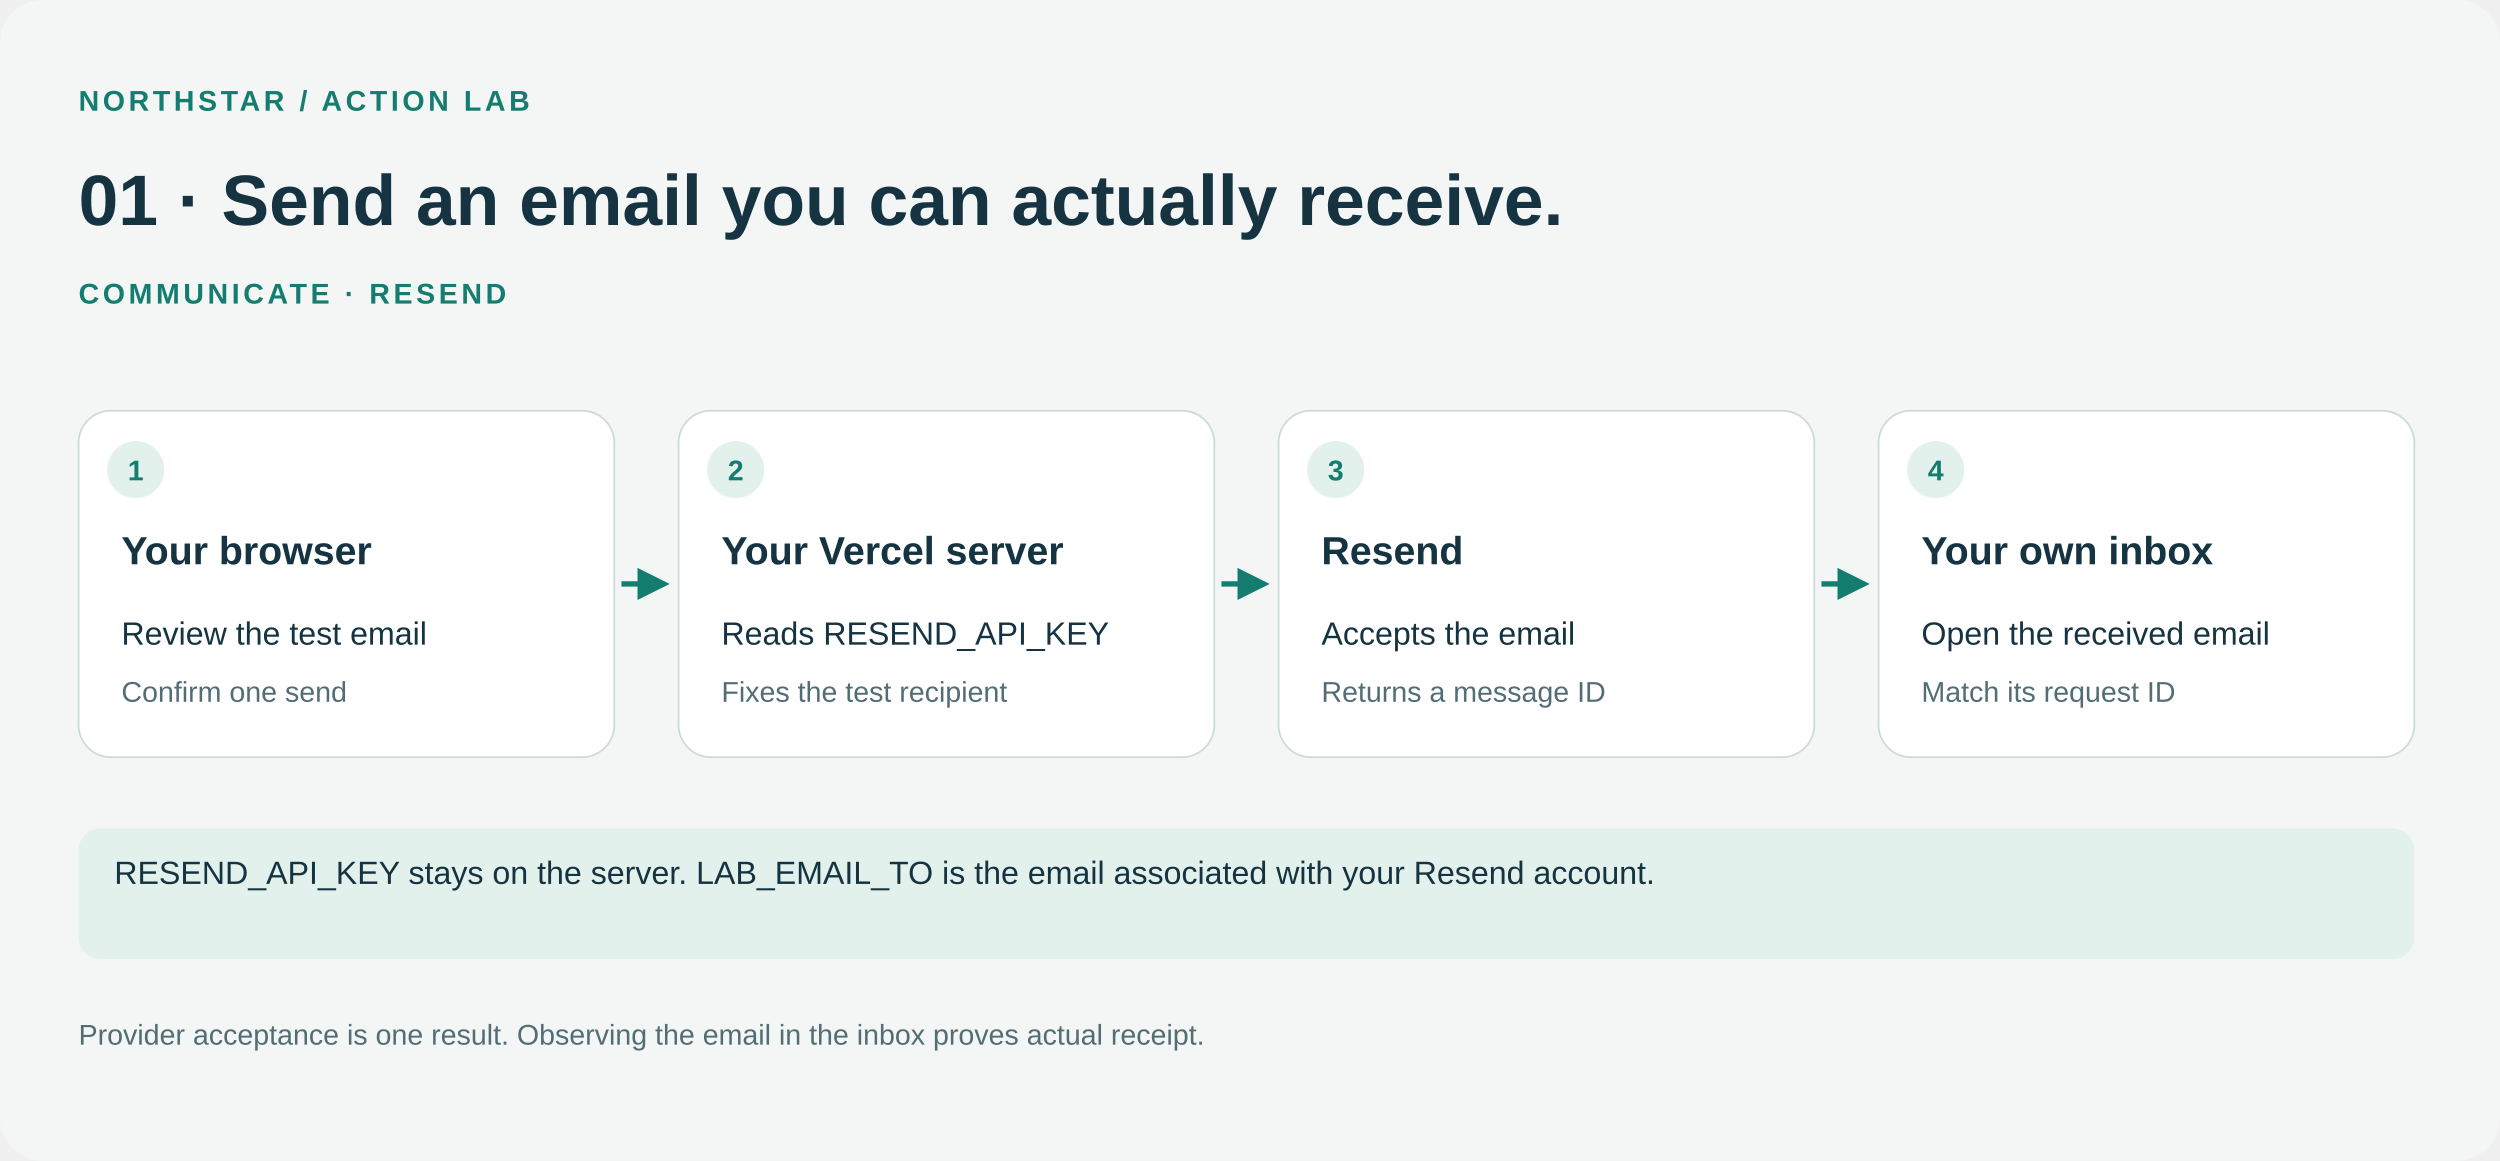
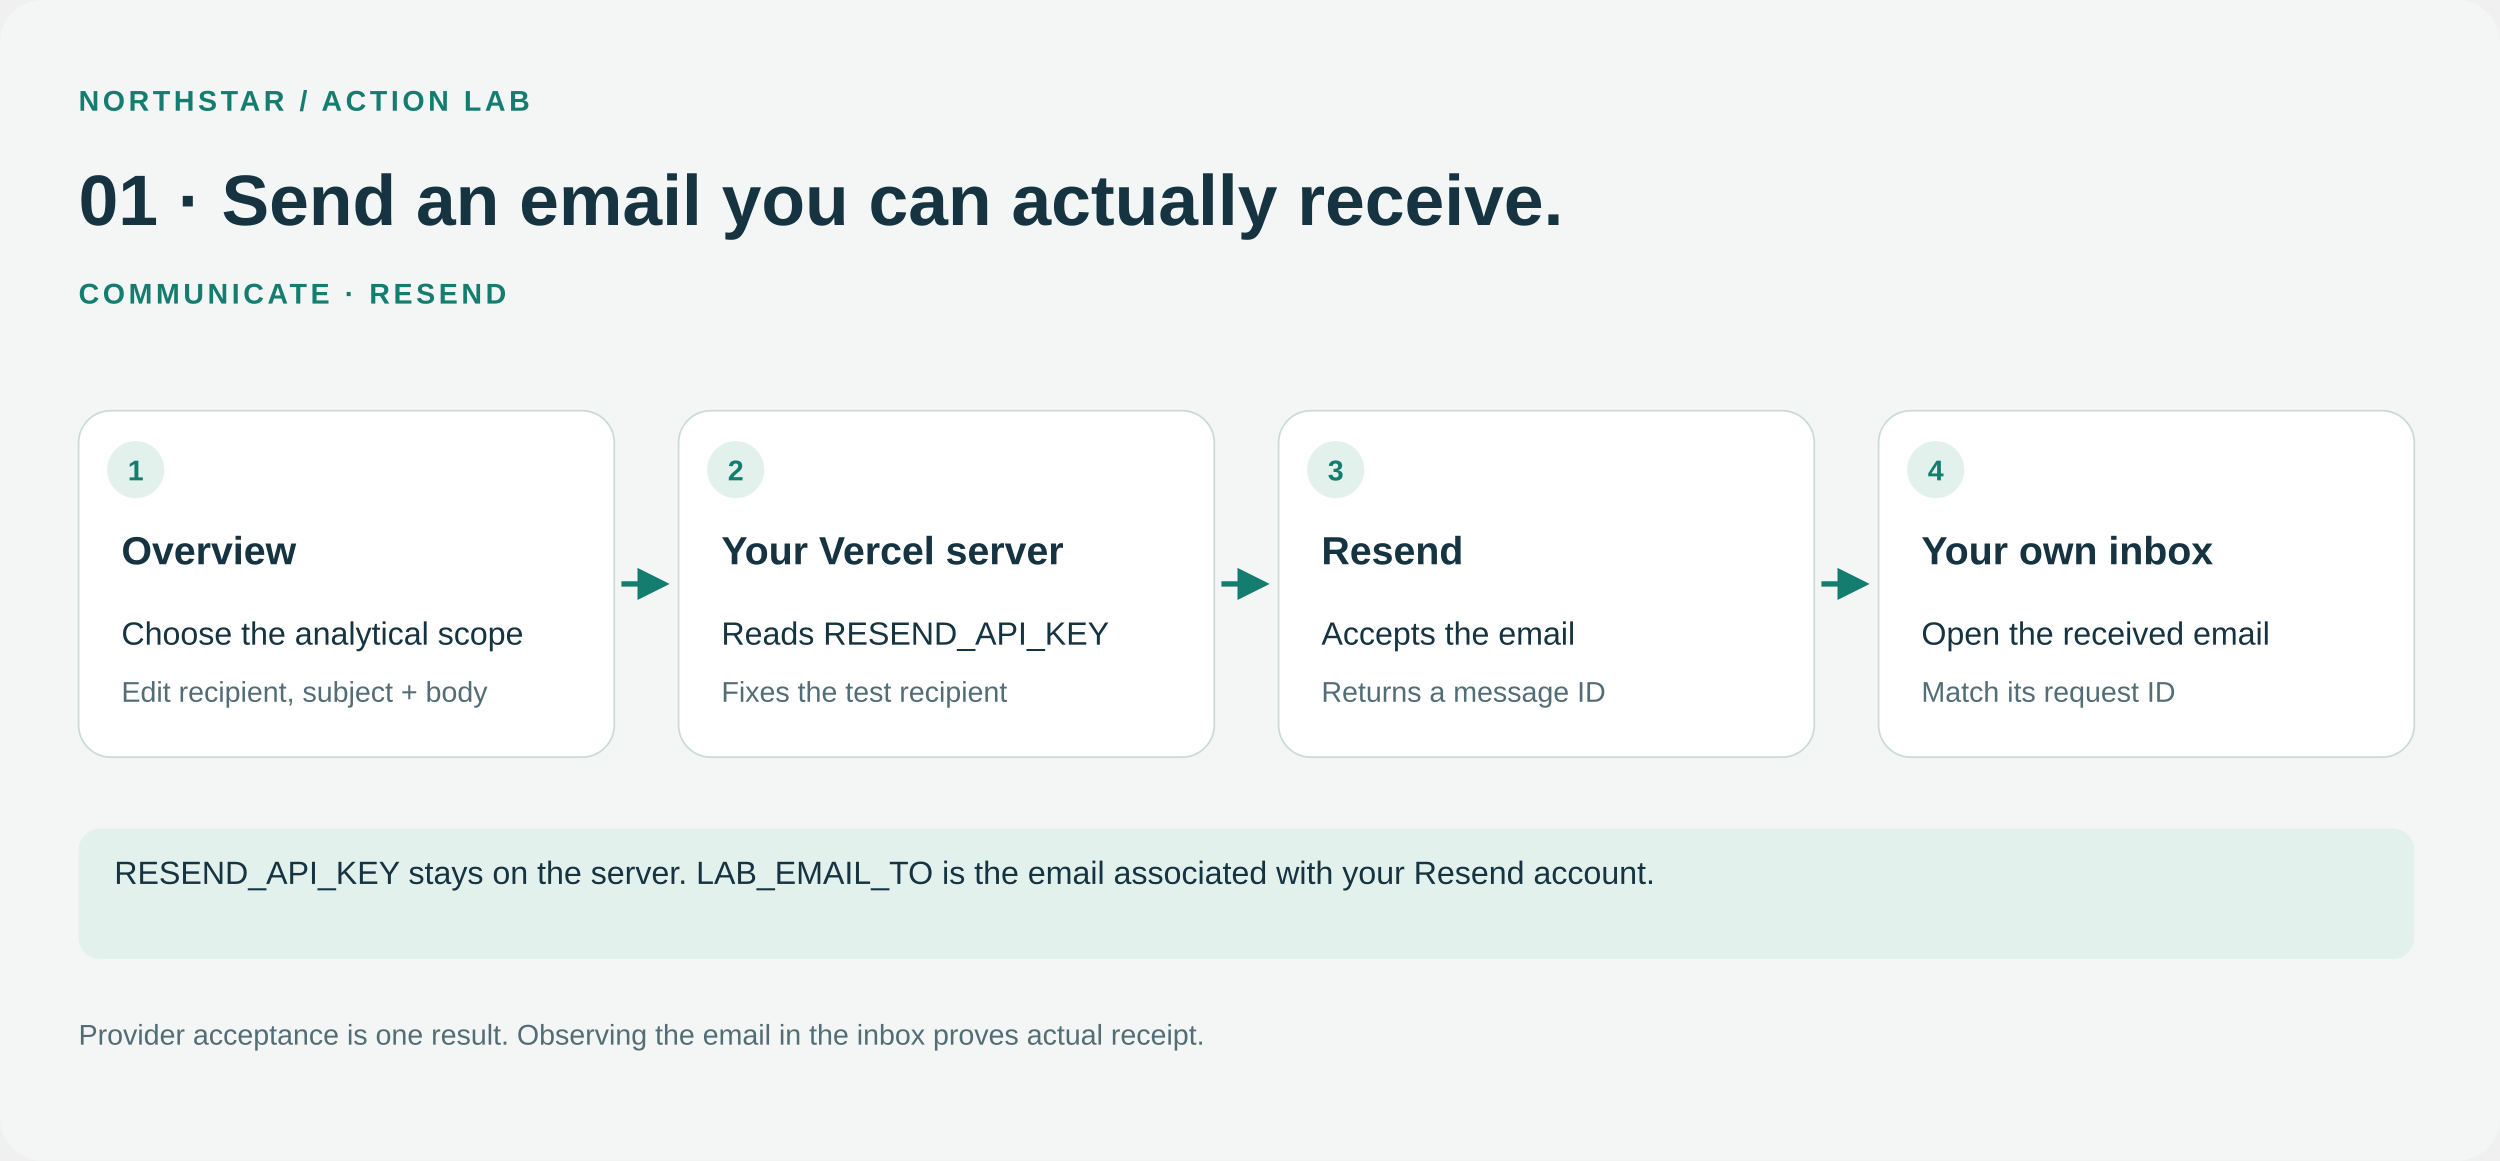
<svg xmlns="http://www.w3.org/2000/svg" viewBox="0 0 1400 650" role="img" aria-labelledby="title desc">
  <defs>
    <marker id="arrow" markerWidth="6" markerHeight="6" refX="5" refY="3" orient="auto">
      <path d="M0 0 L6 3 L0 6" fill="#147d70" />
    </marker>
  </defs>
  <style>text{font-family:Arial,Helvetica,sans-serif;fill:#153341}.eyebrow{font-size:16px;letter-spacing:2px;fill:#147d70;font-weight:700}.title{font-size:40px;font-weight:700}.heading{font-size:22px;font-weight:700}.body{font-size:18px}.small{font-size:16px;fill:#526d75}.number{font-size:16px;font-weight:700;fill:#147d70}.note{font-size:20px}</style>
  <rect width="1400" height="650" rx="24" fill="#f3f6f4" />
  <text x="44" y="62" class="eyebrow">NORTHSTAR / ACTION LAB</text>
  <text x="44" y="126" class="title">01 · Send an email you can actually receive.</text>
  <text x="44" y="170" class="eyebrow">COMMUNICATE · RESEND</text>
  <rect x="44" y="230" width="300" height="194" rx="18" fill="white" stroke="#ccdbd8" />
  <circle cx="76" cy="263" r="16" fill="#e3f1ec" />
  <text x="76" y="269" text-anchor="middle" class="number">1</text>
-   <text x="68" y="316" class="heading">Your browser</text>
-   <text x="68" y="361" class="body">Review the test email</text>
-   <text x="68" y="393" class="small">Confirm one send</text>
+   <text x="68" y="316" class="heading">Overview</text>
+   <text x="68" y="361" class="body">Choose the analytical scope</text>
+   <text x="68" y="393" class="small">Edit recipient, subject + body</text>
  <path d="M 348 327 H 372" fill="none" stroke="#147d70" stroke-width="3" marker-end="url(#arrow)" />
  <rect x="380" y="230" width="300" height="194" rx="18" fill="white" stroke="#ccdbd8" />
  <circle cx="412" cy="263" r="16" fill="#e3f1ec" />
  <text x="412" y="269" text-anchor="middle" class="number">2</text>
  <text x="404" y="316" class="heading">Your Vercel server</text>
  <text x="404" y="361" class="body">Reads RESEND_API_KEY</text>
  <text x="404" y="393" class="small">Fixes the test recipient</text>
  <path d="M 684 327 H 708" fill="none" stroke="#147d70" stroke-width="3" marker-end="url(#arrow)" />
  <rect x="716" y="230" width="300" height="194" rx="18" fill="white" stroke="#ccdbd8" />
  <circle cx="748" cy="263" r="16" fill="#e3f1ec" />
  <text x="748" y="269" text-anchor="middle" class="number">3</text>
  <text x="740" y="316" class="heading">Resend</text>
  <text x="740" y="361" class="body">Accepts the email</text>
  <text x="740" y="393" class="small">Returns a message ID</text>
  <path d="M 1020 327 H 1044" fill="none" stroke="#147d70" stroke-width="3" marker-end="url(#arrow)" />
  <rect x="1052" y="230" width="300" height="194" rx="18" fill="white" stroke="#ccdbd8" />
  <circle cx="1084" cy="263" r="16" fill="#e3f1ec" />
  <text x="1084" y="269" text-anchor="middle" class="number">4</text>
  <text x="1076" y="316" class="heading">Your own inbox</text>
  <text x="1076" y="361" class="body">Open the received email</text>
  <text x="1076" y="393" class="small">Match its request ID</text>
  <rect x="44" y="464" width="1308" height="73" rx="12" fill="#e3f1ec" />
  <text x="64" y="495" class="body">RESEND_API_KEY stays on the server. LAB_EMAIL_TO is the email associated with your Resend account.</text>
  <text x="44" y="585" class="small">Provider acceptance is one result. Observing the email in the inbox proves actual receipt.</text>
</svg>
